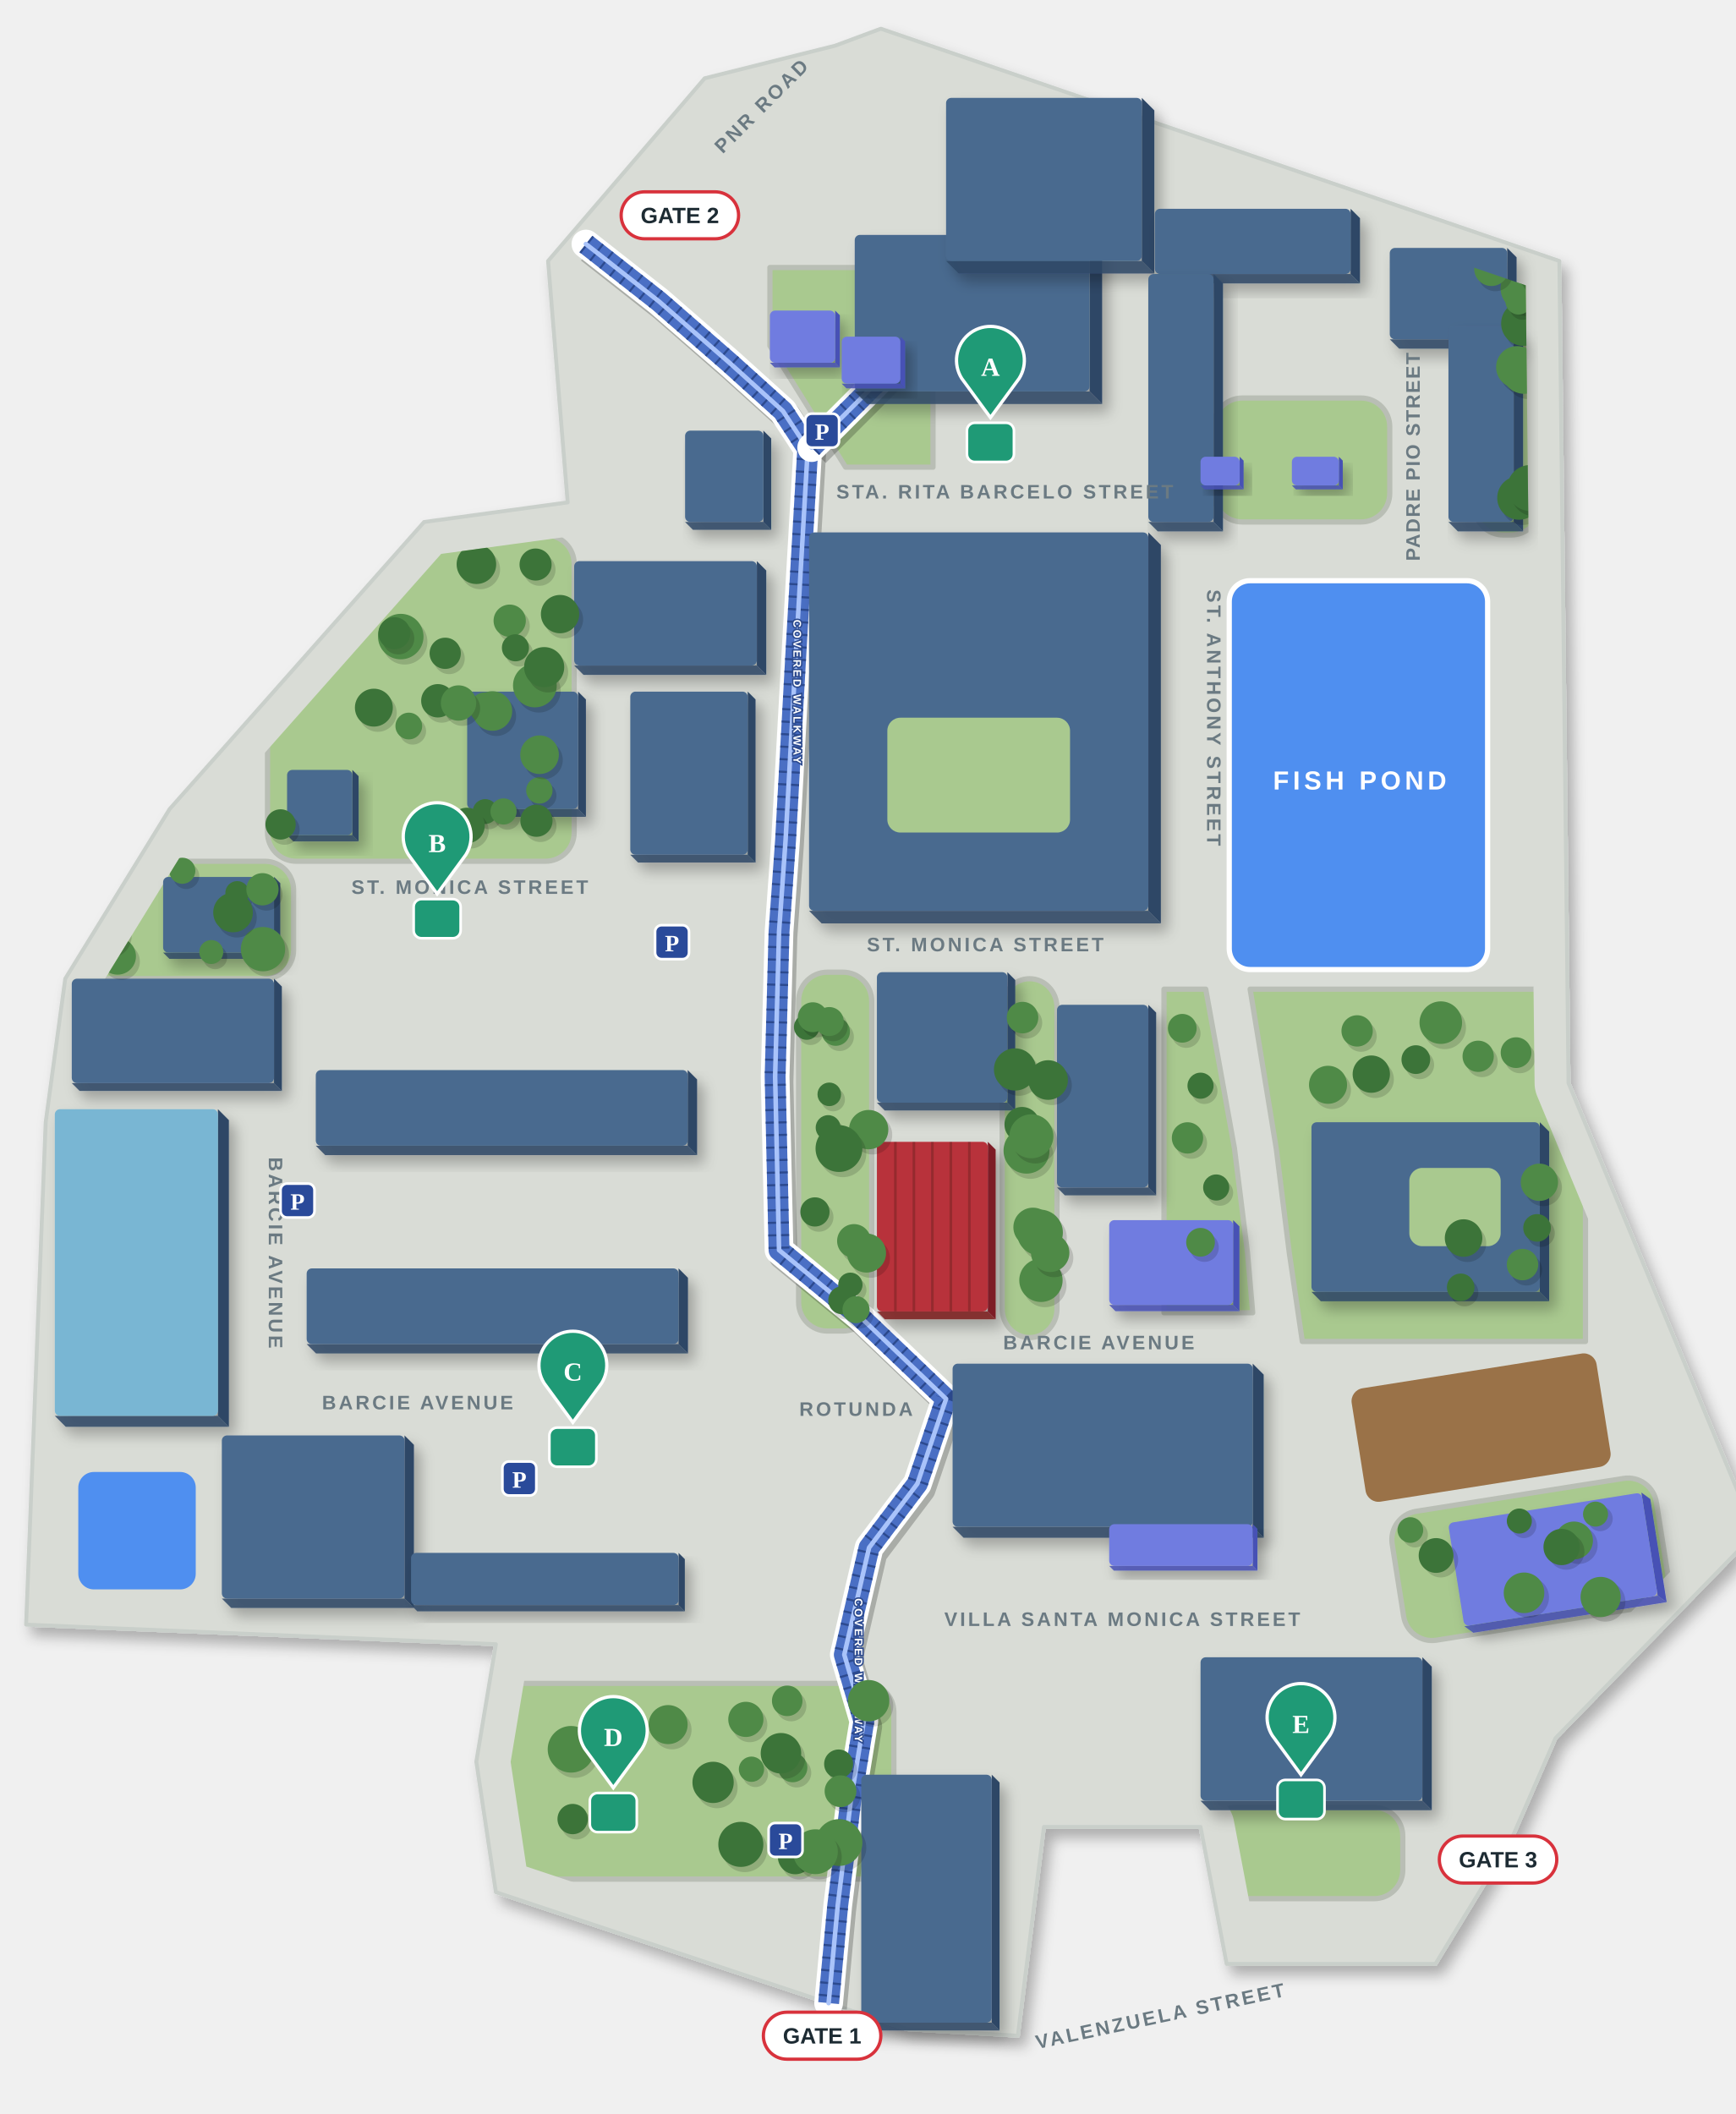
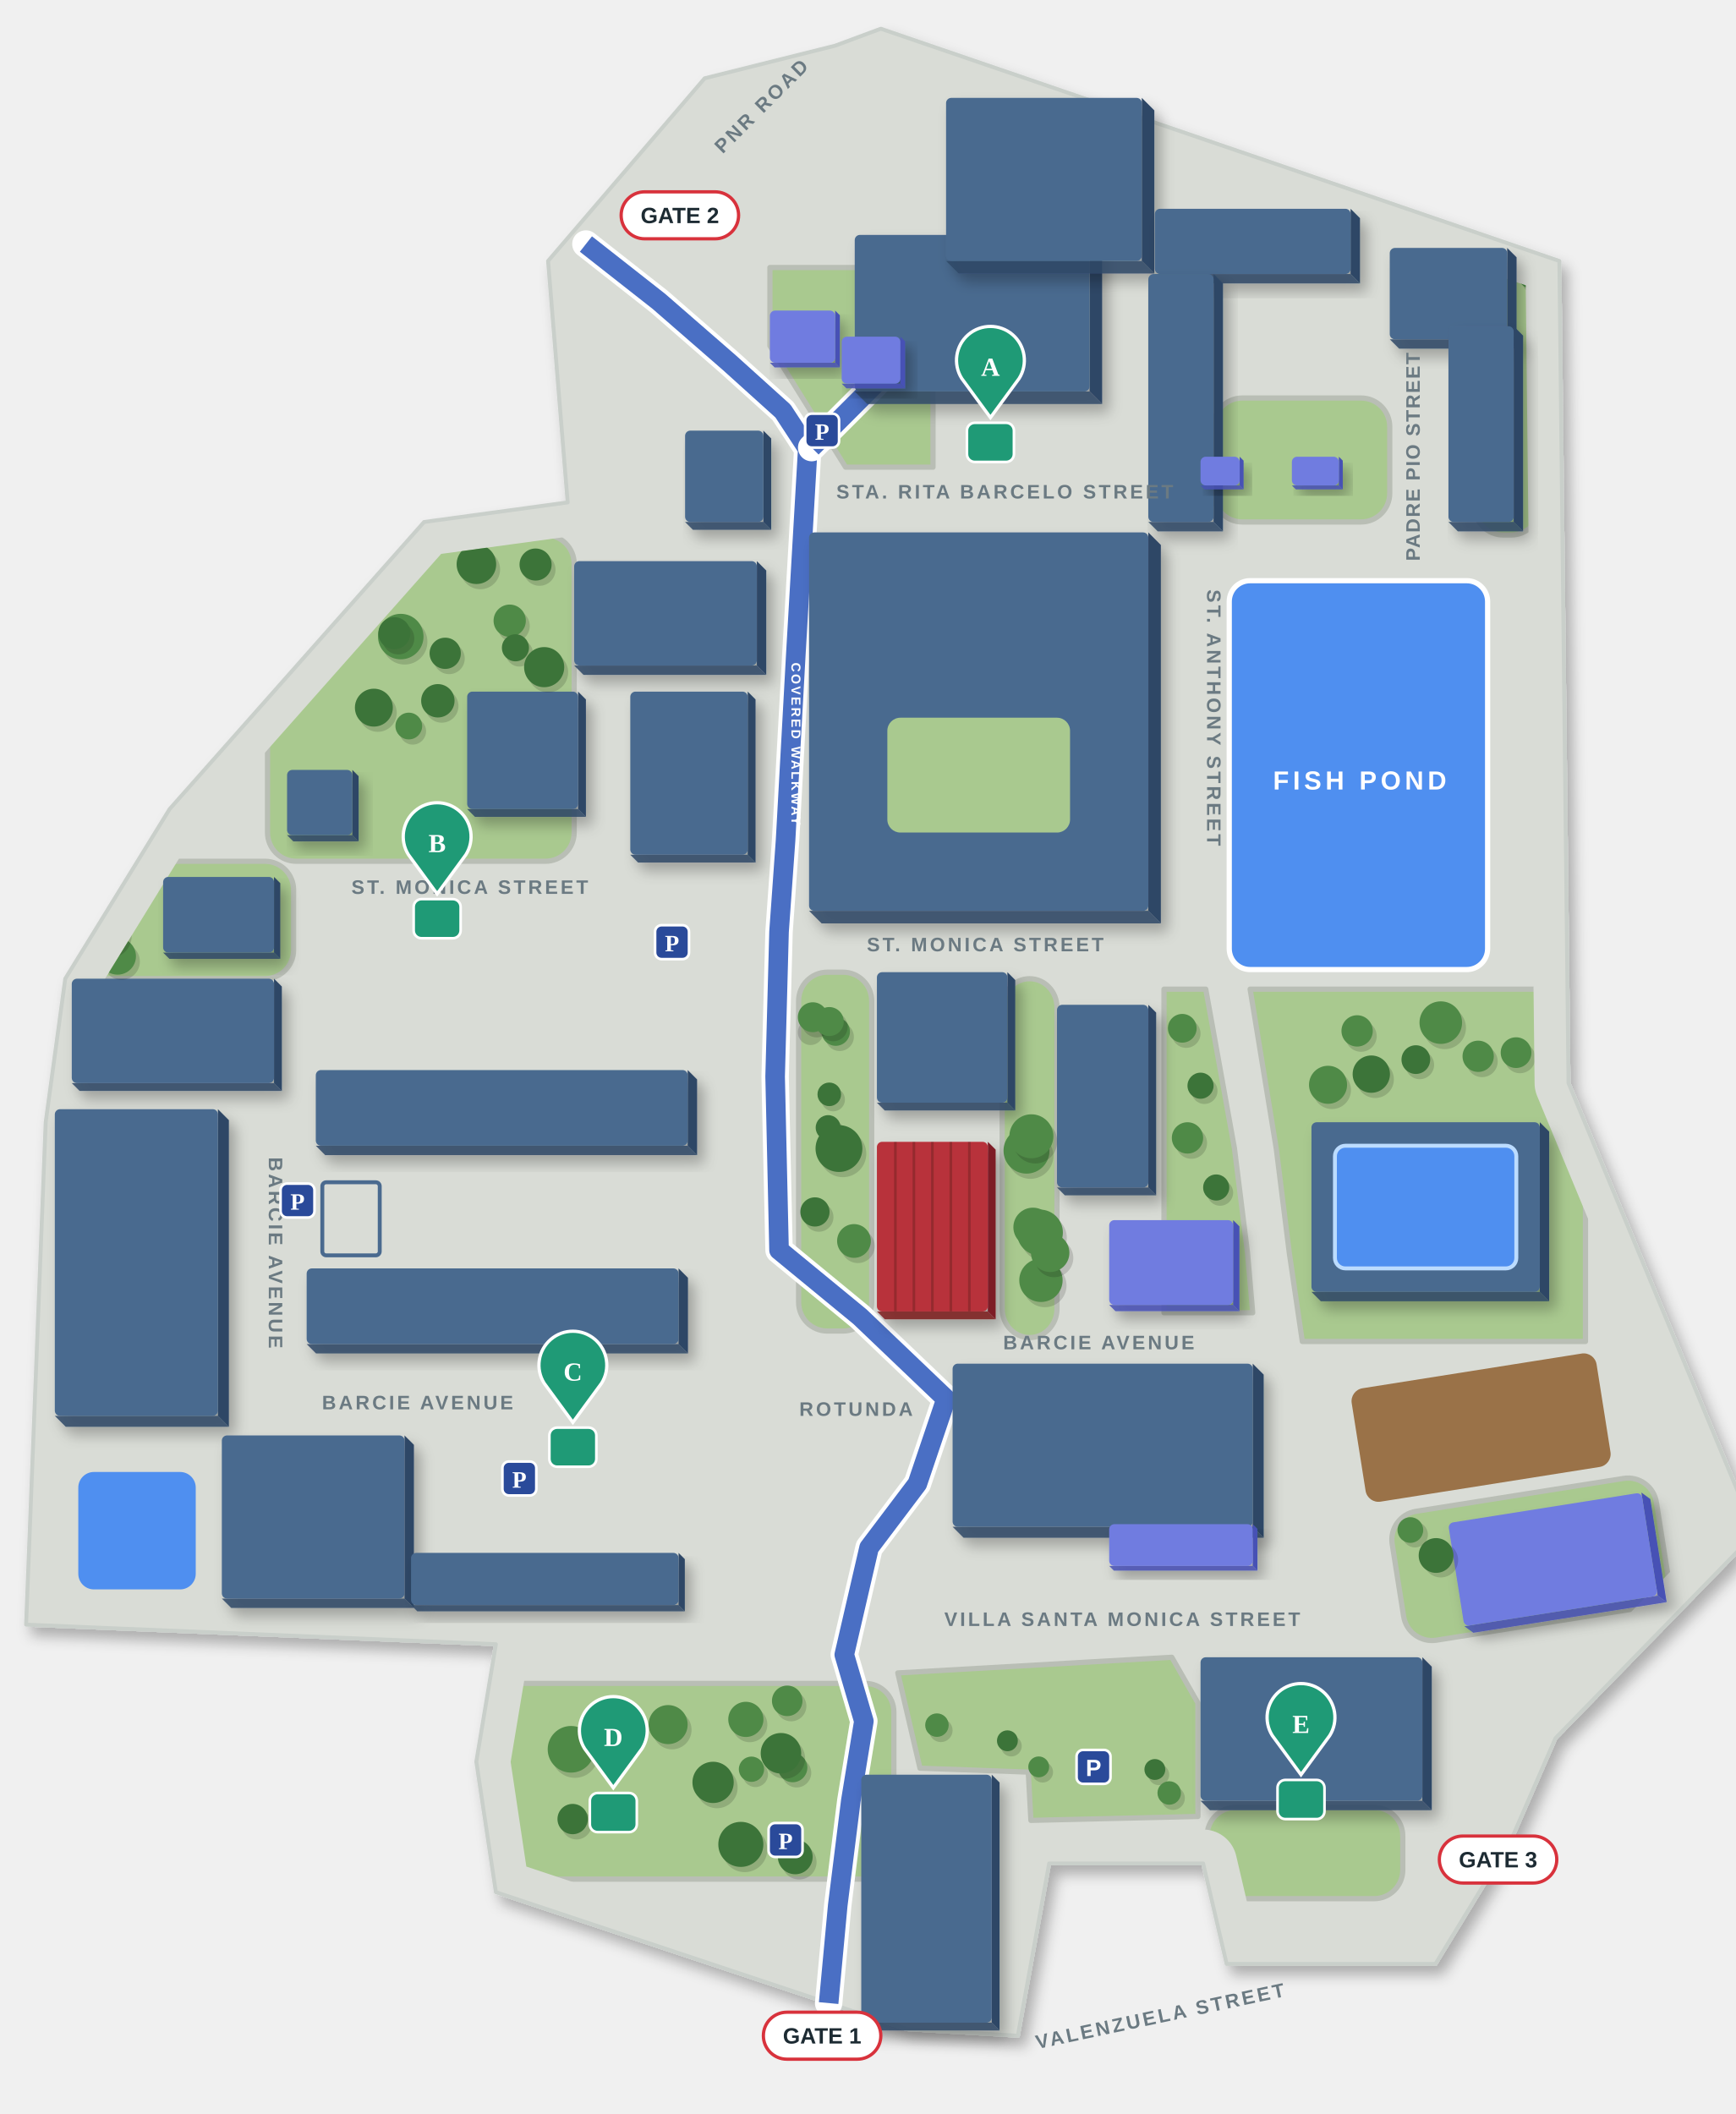
<svg xmlns="http://www.w3.org/2000/svg" viewBox="20 240 1330 1620" width="1330" height="1620">
  <style>.st{font:700 15px "Trebuchet MS",Arial,sans-serif;fill:#6b7a82;letter-spacing:2px;text-anchor:middle}
.gate rect{fill:#fff;stroke:#d8323c;stroke-width:2.5}.gate text{font:700 17px "Trebuchet MS",Arial,sans-serif;fill:#1d2b33;text-anchor:middle}</style>
  <defs>
    <filter id="sh" x="-10%" y="-10%" width="130%" height="130%">
      <feDropShadow dx="5" dy="7" stdDeviation="5" flood-opacity=".28" />
    </filter>
  </defs>
-   <polygon fill="#d9dcd6" stroke="#c9cfca" stroke-width="3" stroke-linejoin="round" filter="url(#sh)" points="695,262 1215,440 1222,1070 1365,1415 1212,1572 1178,1650 1120,1745 960,1745 940,1640 820,1640 800,1800 715,1795 400,1690 385,1590 400,1500 40,1485 55,1100 70,990 150,860 345,640 455,625 440,440 560,300 660,275" />
+   <polygon fill="#d9dcd6" stroke="#c9cfca" stroke-width="3" stroke-linejoin="round" filter="url(#sh)" points="695,262 1215,440 1222,1070 1365,1415 1212,1572 1178,1650 1120,1745 960,1745 942,1668 824,1668 800,1800 715,1795 400,1690 385,1590 400,1500 40,1485 55,1100 70,990 150,860 345,640 455,625 440,440 560,300 660,275" />
  <mask id="inner" maskUnits="userSpaceOnUse" x="0" y="200" width="1400" height="1700">
-     <polygon points="695,262 1215,440 1222,1070 1365,1415 1212,1572 1178,1650 1120,1745 960,1745 940,1640 820,1640 800,1800 715,1795 400,1690 385,1590 400,1500 40,1485 55,1100 70,990 150,860 345,640 455,625 440,440 560,300 660,275" fill="#fff" />
-     <polygon points="695,262 1215,440 1222,1070 1365,1415 1212,1572 1178,1650 1120,1745 960,1745 940,1640 820,1640 800,1800 715,1795 400,1690 385,1590 400,1500 40,1485 55,1100 70,990 150,860 345,640 455,625 440,440 560,300 660,275" fill="none" stroke="#000" stroke-width="52" stroke-linejoin="round" />
+     <polygon points="695,262 1215,440 1222,1070 1365,1415 1212,1572 1178,1650 1120,1745 960,1745 942,1668 824,1668 800,1800 715,1795 400,1690 385,1590 400,1500 40,1485 55,1100 70,990 150,860 345,640 455,625 440,440 560,300 660,275" fill="#fff" />
+     <polygon points="695,262 1215,440 1222,1070 1365,1415 1212,1572 1178,1650 1120,1745 960,1745 942,1668 824,1668 800,1800 715,1795 400,1690 385,1590 400,1500 40,1485 55,1100 70,990 150,860 345,640 455,625 440,440 560,300 660,275" fill="none" stroke="#000" stroke-width="52" stroke-linejoin="round" />
  </mask>
  <g id="greens" mask="url(#inner)">
    <polygon points="610,445 735,445 735,598 668,598 610,505" fill="#a9c98f" stroke="#b9beb5" stroke-width="4" stroke-linejoin="round" />
    <rect x="225" y="650" width="235" height="250" rx="22" fill="#a9c98f" stroke="#b9beb5" stroke-width="4" />
    <rect x="395" y="1530" width="310" height="150" rx="22" fill="#a9c98f" stroke="#b9beb5" stroke-width="4" />
    <rect x="632" y="985" width="56" height="275" rx="22" fill="#a9c98f" stroke="#b9beb5" stroke-width="4" />
    <rect x="788" y="990" width="42" height="275" rx="22" fill="#a9c98f" stroke="#b9beb5" stroke-width="4" />
    <polygon points="912,998 944,998 966,1120 976,1200 980,1246 912,1246" fill="#a9c98f" stroke="#b9beb5" stroke-width="4" stroke-linejoin="round" />
    <polygon points="978,998 1235,998 1235,1268 1018,1268 1008,1200 998,1120" fill="#a9c98f" stroke="#b9beb5" stroke-width="4" stroke-linejoin="round" />
    <rect x="950" y="545" width="135" height="95" rx="22" fill="#a9c98f" stroke="#b9beb5" stroke-width="4" />
    <rect x="700" y="790" width="140" height="88" rx="22" fill="#a9c98f" stroke="#b9beb5" stroke-width="4" />
    <rect x="1090" y="1385" width="205" height="100" rx="22" fill="#a9c98f" stroke="#b9beb5" stroke-width="4" transform="rotate(-9 1192 1435)" />
    <rect x="945" y="1625" width="150" height="70" rx="22" fill="#a9c98f" stroke="#b9beb5" stroke-width="4" />
    <rect x="75" y="900" width="170" height="90" rx="22" fill="#a9c98f" stroke="#b9beb5" stroke-width="4" />
    <rect x="1150" y="430" width="50" height="220" rx="22" fill="#a9c98f" stroke="#b9beb5" stroke-width="4" />
+     <polygon points="708,1522 918,1510 938,1545 938,1632 810,1635 808,1598 725,1595" fill="#a9c98f" stroke="#b9beb5" stroke-width="4" stroke-linejoin="round" />
  </g>
  <g id="plazas">
    <rect x="962" y="685" width="198" height="298" rx="16" fill="#4f8ff0" stroke="#fff" stroke-width="4" />
    <rect x="80" y="1368" width="90" height="90" rx="12" fill="#4f8ff0" />
    <rect x="1060" y="1290" width="190" height="88" rx="10" fill="#9a7248" transform="rotate(-9 1155 1334)" />
  </g>
  <g id="shed">
-     <polyline points="469,427 525,471 579,518 620,555 639,584 630,739 622,884 617,954 614,1065 617,1198 679,1249 745,1312 723,1377 686,1426 667,1508 682,1559 672,1620 662,1700 655,1775" fill="none" stroke="#000" stroke-opacity=".22" stroke-width="22" stroke-linejoin="round" transform="translate(3 4)" />
-     <polyline points="469,427 525,471 579,518 620,555 639,584 630,739 622,884 617,954 614,1065 617,1198 679,1249 745,1312 723,1377 686,1426 667,1508 682,1559 672,1620 662,1700 655,1775" fill="none" stroke="#fff" stroke-width="22" stroke-linejoin="round" stroke-linecap="round" />
-     <polyline points="469,427 525,471 579,518 620,555 639,584 630,739 622,884 617,954 614,1065 617,1198 679,1249 745,1312 723,1377 686,1426 667,1508 682,1559 672,1620 662,1700 655,1775" fill="none" stroke="#4a6fc4" stroke-width="16" stroke-linejoin="round" />
-     <polyline points="469,427 525,471 579,518 620,555 639,584 630,739 622,884 617,954 614,1065 617,1198 679,1249 745,1312 723,1377 686,1426 667,1508 682,1559 672,1620 662,1700 655,1775" fill="none" stroke="#2c4a8f" stroke-width="16" stroke-linejoin="round" stroke-dasharray="1.6 8" />
-     <polyline points="469,427 525,471 579,518 620,555 639,584 630,739 622,884 617,954 614,1065 617,1198 679,1249 745,1312 723,1377 686,1426 667,1508 682,1559 672,1620 662,1700 655,1775" fill="none" stroke="#a9c3fa" stroke-width="3.5" stroke-linejoin="round" stroke-linecap="round" />
-     <polyline points="642,583 738,487" fill="none" stroke="#000" stroke-opacity=".22" stroke-width="22" stroke-linejoin="round" transform="translate(3 4)" />
-     <polyline points="642,583 738,487" fill="none" stroke="#fff" stroke-width="22" stroke-linejoin="round" stroke-linecap="round" />
-     <polyline points="642,583 738,487" fill="none" stroke="#4a6fc4" stroke-width="16" stroke-linejoin="round" />
-     <polyline points="642,583 738,487" fill="none" stroke="#2c4a8f" stroke-width="16" stroke-linejoin="round" stroke-dasharray="1.6 8" />
-     <polyline points="642,583 738,487" fill="none" stroke="#a9c3fa" stroke-width="3.5" stroke-linejoin="round" stroke-linecap="round" />
-     <text x="0" y="0" transform="translate(631 770) rotate(90)" text-anchor="middle" font-family="Trebuchet MS,Arial,sans-serif" font-weight="700" font-size="8.5" letter-spacing="1.6" fill="#fff" stroke="#2c4a8f" stroke-width="2.2" paint-order="stroke" dy="3">COVERED WALKWAY</text>
-     <text transform="translate(678 1520) rotate(90)" text-anchor="middle" font-family="Trebuchet MS,Arial,sans-serif" font-weight="700" font-size="8.5" letter-spacing="1.6" fill="#fff" stroke="#2c4a8f" stroke-width="2.2" paint-order="stroke" dy="3">COVERED WALKWAY</text>
+     <polyline points="469,427 525,471 579,518 620,555 639,584 630,739 622,884 617,954 614,1065 617,1198 679,1249 745,1312 723,1377 686,1426 667,1508 682,1559 672,1620 662,1700 655,1775" fill="none" stroke="#fff" stroke-width="21" stroke-linejoin="round" stroke-linecap="round" />
+     <polyline points="469,427 525,471 579,518 620,555 639,584 630,739 622,884 617,954 614,1065 617,1198 679,1249 745,1312 723,1377 686,1426 667,1508 682,1559 672,1620 662,1700 655,1775" fill="none" stroke="#4a6fc4" stroke-width="15" stroke-linejoin="round" />
+     <polyline points="642,583 738,487" fill="none" stroke="#fff" stroke-width="21" stroke-linejoin="round" stroke-linecap="round" />
+     <polyline points="642,583 738,487" fill="none" stroke="#4a6fc4" stroke-width="15" stroke-linejoin="round" />
+     <text transform="translate(630 810) rotate(90)" text-anchor="middle" font-family="Trebuchet MS,Arial,sans-serif" font-weight="700" font-size="10" letter-spacing="1.5" fill="#fff" dy="3.5">COVERED WALKWAY</text>
  </g>
  <g id="bld">
    <g filter="url(#sh)">
      <polygon points="855,420 864.6,429.6 864.6,549.6 855,540" fill="#2f4766" />
      <polygon points="675,540 855,540 864.6,549.6 684.6,549.6" fill="#2f4766" opacity="0.85" />
      <rect x="675" y="420" width="180" height="120" rx="4" fill="#4a6a8f" />
    </g>
    <g filter="url(#sh)">
      <polygon points="895,315 904.6,324.6 904.6,449.6 895,440" fill="#2f4766" />
      <polygon points="745,440 895,440 904.6,449.6 754.6,449.6" fill="#2f4766" opacity="0.85" />
      <rect x="745" y="315" width="150" height="125" rx="4" fill="#4a6a8f" />
    </g>
    <g filter="url(#sh)">
      <polygon points="1055,400 1062.2,407.2 1062.2,457.2 1055,450" fill="#2f4766" />
      <polygon points="905,450 1055,450 1062.2,457.2 912.2,457.2" fill="#2f4766" opacity="0.85" />
      <rect x="905" y="400" width="150" height="50" rx="4" fill="#4a6a8f" />
    </g>
    <g filter="url(#sh)">
      <polygon points="950,450 957.2,457.2 957.2,647.2 950,640" fill="#2f4766" />
      <polygon points="900,640 950,640 957.2,647.2 907.2,647.2" fill="#2f4766" opacity="0.85" />
      <rect x="900" y="450" width="50" height="190" rx="4" fill="#4a6a8f" />
    </g>
    <g filter="url(#sh)">
      <polygon points="1175,430 1182.2,437.2 1182.2,507.2 1175,500" fill="#2f4766" />
      <polygon points="1085,500 1175,500 1182.2,507.2 1092.2,507.2" fill="#2f4766" opacity="0.85" />
      <rect x="1085" y="430" width="90" height="70" rx="4" fill="#4a6a8f" />
    </g>
    <g filter="url(#sh)">
      <polygon points="1180,490 1187.2,497.2 1187.2,647.2 1180,640" fill="#2f4766" />
      <polygon points="1130,640 1180,640 1187.2,647.2 1137.2,647.2" fill="#2f4766" opacity="0.85" />
      <rect x="1130" y="490" width="50" height="150" rx="4" fill="#4a6a8f" />
    </g>
    <g filter="url(#sh)">
      <polygon points="605,570 611,576 611,646 605,640" fill="#2f4766" />
      <polygon points="545,640 605,640 611,646 551,646" fill="#2f4766" opacity="0.85" />
      <rect x="545" y="570" width="60" height="70" rx="4" fill="#4a6a8f" />
    </g>
    <g filter="url(#sh)">
      <polygon points="600,670 607.2,677.2 607.2,757.2 600,750" fill="#2f4766" />
      <polygon points="460,750 600,750 607.2,757.2 467.2,757.2" fill="#2f4766" opacity="0.85" />
      <rect x="460" y="670" width="140" height="80" rx="4" fill="#4a6a8f" />
    </g>
    <g filter="url(#sh)">
      <polygon points="463,770 469,776 469,866 463,860" fill="#2f4766" />
      <polygon points="378,860 463,860 469,866 384,866" fill="#2f4766" opacity="0.85" />
      <rect x="378" y="770" width="85" height="90" rx="4" fill="#4a6a8f" />
    </g>
    <g filter="url(#sh)">
      <polygon points="593,770 599,776 599,901 593,895" fill="#2f4766" />
      <polygon points="503,895 593,895 599,901 509,901" fill="#2f4766" opacity="0.85" />
      <rect x="503" y="770" width="90" height="125" rx="4" fill="#4a6a8f" />
    </g>
    <g filter="url(#sh)">
      <polygon points="290,830 294.8,834.8 294.8,884.8 290,880" fill="#2f4766" />
      <polygon points="240,880 290,880 294.8,884.8 244.8,884.8" fill="#2f4766" opacity="0.85" />
      <rect x="240" y="830" width="50" height="50" rx="4" fill="#4a6a8f" />
    </g>
    <g filter="url(#sh)">
      <polygon points="230,912 234.8,916.8 234.8,974.8 230,970" fill="#2f4766" />
      <polygon points="145,970 230,970 234.8,974.8 149.8,974.8" fill="#2f4766" opacity="0.85" />
      <rect x="145" y="912" width="85" height="58" rx="4" fill="#4a6a8f" />
    </g>
    <g filter="url(#sh)">
      <polygon points="230,990 236,996 236,1076 230,1070" fill="#2f4766" />
      <polygon points="75,1070 230,1070 236,1076 81,1076" fill="#2f4766" opacity="0.85" />
      <rect x="75" y="990" width="155" height="80" rx="4" fill="#4a6a8f" />
    </g>
    <g filter="url(#sh)">
      <polygon points="900,648 909.6,657.6 909.6,947.6 900,938" fill="#2f4766" />
      <polygon points="640,938 900,938 909.6,947.6 649.6,947.6" fill="#2f4766" opacity="0.85" />
      <rect x="640" y="648" width="260" height="290" rx="4" fill="#4a6a8f" />
      <rect x="700" y="790" width="140" height="88" rx="10" fill="#a9c98f" />
    </g>
    <g filter="url(#sh)">
      <polygon points="792,985 798,991 798,1091 792,1085" fill="#2f4766" />
      <polygon points="692,1085 792,1085 798,1091 698,1091" fill="#2f4766" opacity="0.85" />
      <rect x="692" y="985" width="100" height="100" rx="4" fill="#4a6a8f" />
    </g>
    <g filter="url(#sh)">
      <polygon points="900,1010 906,1016 906,1156 900,1150" fill="#2f4766" />
      <polygon points="830,1150 900,1150 906,1156 836,1156" fill="#2f4766" opacity="0.85" />
      <rect x="830" y="1010" width="70" height="140" rx="4" fill="#4a6a8f" />
    </g>
    <g filter="url(#sh)">
      <polygon points="1200,1100 1207.2,1107.2 1207.2,1237.2 1200,1230" fill="#2f4766" />
      <polygon points="1025,1230 1200,1230 1207.2,1237.2 1032.2,1237.2" fill="#2f4766" opacity="0.85" />
      <rect x="1025" y="1100" width="175" height="130" rx="4" fill="#4a6a8f" />
-       <rect x="1100" y="1135" width="70" height="60" rx="10" fill="#a9c98f" />
+       <rect x="1043" y="1118" width="139" height="94" rx="8" fill="#4f8ff0" stroke="#bcdcff" stroke-width="3" />
    </g>
    <g filter="url(#sh)">
      <polygon points="547,1060 554.2,1067.2 554.2,1125.2 547,1118" fill="#2f4766" />
      <polygon points="262,1118 547,1118 554.2,1125.2 269.2,1125.2" fill="#2f4766" opacity="0.85" />
      <rect x="262" y="1060" width="285" height="58" rx="4" fill="#4a6a8f" />
    </g>
    <g filter="url(#sh)">
      <polygon points="540,1212 547.2,1219.2 547.2,1277.2 540,1270" fill="#2f4766" />
      <polygon points="255,1270 540,1270 547.2,1277.2 262.2,1277.2" fill="#2f4766" opacity="0.85" />
      <rect x="255" y="1212" width="285" height="58" rx="4" fill="#4a6a8f" />
    </g>
    <g filter="url(#sh)">
      <polygon points="187,1090 195.4,1098.4 195.4,1333.4 187,1325" fill="#2f4766" />
      <polygon points="62,1325 187,1325 195.4,1333.4 70.4,1333.4" fill="#2f4766" opacity="0.85" />
-       <rect x="62" y="1090" width="125" height="235" rx="4" fill="#79b6d3" />
+       <rect x="62" y="1090" width="125" height="235" rx="4" fill="#4a6a8f" />
    </g>
    <g filter="url(#sh)">
      <polygon points="330,1340 337.2,1347.2 337.2,1472.2 330,1465" fill="#2f4766" />
      <polygon points="190,1465 330,1465 337.2,1472.2 197.2,1472.2" fill="#2f4766" opacity="0.85" />
      <rect x="190" y="1340" width="140" height="125" rx="4" fill="#4a6a8f" />
    </g>
    <g filter="url(#sh)">
      <polygon points="540,1430 544.8,1434.8 544.8,1474.8 540,1470" fill="#2f4766" />
      <polygon points="335,1470 540,1470 544.8,1474.8 339.8,1474.8" fill="#2f4766" opacity="0.85" />
      <rect x="335" y="1430" width="205" height="40" rx="4" fill="#4a6a8f" />
    </g>
    <g filter="url(#sh)">
      <polygon points="777,1115 783,1121 783,1251 777,1245" fill="#7d1f25" />
      <polygon points="692,1245 777,1245 783,1251 698,1251" fill="#7d1f25" opacity="0.85" />
      <rect x="692" y="1115" width="85" height="130" rx="4" fill="#b8323a" />
      <line x1="706.167" y1="1115" x2="706.167" y2="1245" stroke="#00000030" stroke-width="2" />
      <line x1="720.333" y1="1115" x2="720.333" y2="1245" stroke="#00000030" stroke-width="2" />
      <line x1="734.5" y1="1115" x2="734.5" y2="1245" stroke="#00000030" stroke-width="2" />
      <line x1="748.667" y1="1115" x2="748.667" y2="1245" stroke="#00000030" stroke-width="2" />
      <line x1="762.833" y1="1115" x2="762.833" y2="1245" stroke="#00000030" stroke-width="2" />
    </g>
    <g filter="url(#sh)">
      <polygon points="965,1175 969.8,1179.8 969.8,1244.8 965,1240" fill="#4651b5" />
      <polygon points="870,1240 965,1240 969.8,1244.8 874.8,1244.8" fill="#4651b5" opacity="0.85" />
      <rect x="870" y="1175" width="95" height="65" rx="4" fill="#6f7be0" />
    </g>
    <g filter="url(#sh)">
      <polygon points="980,1285 988.4,1293.4 988.4,1418.4 980,1410" fill="#2f4766" />
      <polygon points="750,1410 980,1410 988.4,1418.4 758.4,1418.4" fill="#2f4766" opacity="0.85" />
      <rect x="750" y="1285" width="230" height="125" rx="4" fill="#4a6a8f" />
    </g>
    <g filter="url(#sh)">
      <polygon points="980,1408 983.6,1411.6 983.6,1443.6 980,1440" fill="#4651b5" />
      <polygon points="870,1440 980,1440 983.6,1443.6 873.6,1443.6" fill="#4651b5" opacity="0.85" />
      <rect x="870" y="1408" width="110" height="32" rx="4" fill="#6f7be0" />
    </g>
    <g filter="url(#sh)" transform="rotate(-9 1210 1435)">
      <polygon points="1285,1395 1291,1401 1291,1481 1285,1475" fill="#4651b5" />
      <polygon points="1135,1475 1285,1475 1291,1481 1141,1481" fill="#4651b5" opacity="0.85" />
      <rect x="1135" y="1395" width="150" height="80" rx="4" fill="#6f7be0" />
    </g>
    <g filter="url(#sh)">
      <polygon points="1110,1510 1117.2,1517.2 1117.2,1627.2 1110,1620" fill="#2f4766" />
      <polygon points="940,1620 1110,1620 1117.2,1627.2 947.2,1627.2" fill="#2f4766" opacity="0.85" />
      <rect x="940" y="1510" width="170" height="110" rx="4" fill="#4a6a8f" />
    </g>
    <g filter="url(#sh)">
      <polygon points="780,1600 786,1606 786,1796 780,1790" fill="#2f4766" />
      <polygon points="680,1790 780,1790 786,1796 686,1796" fill="#2f4766" opacity="0.85" />
      <rect x="680" y="1600" width="100" height="190" rx="4" fill="#4a6a8f" />
    </g>
    <g filter="url(#sh)">
      <polygon points="660,478 663.6,481.6 663.6,521.6 660,518" fill="#4651b5" />
      <polygon points="610,518 660,518 663.6,521.6 613.6,521.6" fill="#4651b5" opacity="0.85" />
      <rect x="610" y="478" width="50" height="40" rx="4" fill="#6f7be0" />
    </g>
    <g filter="url(#sh)">
      <polygon points="710,498 713.6,501.6 713.6,537.6 710,534" fill="#4651b5" />
      <polygon points="665,534 710,534 713.6,537.6 668.6,537.6" fill="#4651b5" opacity="0.85" />
      <rect x="665" y="498" width="45" height="36" rx="4" fill="#6f7be0" />
    </g>
    <g filter="url(#sh)">
      <polygon points="970,590 973,593 973,615 970,612" fill="#4651b5" />
      <polygon points="940,612 970,612 973,615 943,615" fill="#4651b5" opacity="0.85" />
      <rect x="940" y="590" width="30" height="22" rx="4" fill="#6f7be0" />
    </g>
    <g filter="url(#sh)">
      <polygon points="1046,590 1049,593 1049,615 1046,612" fill="#4651b5" />
      <polygon points="1010,612 1046,612 1049,615 1013,615" fill="#4651b5" opacity="0.85" />
      <rect x="1010" y="590" width="36" height="22" rx="4" fill="#6f7be0" />
    </g>
+   </g>
+   <g id="stage">
+     <rect x="267" y="1146" width="44" height="56" rx="3" fill="none" stroke="#4a6a8f" stroke-width="3" />
  </g>
  <g id="trees" mask="url(#inner)">
    <circle cx="929" cy="1032" r="11" fill="#00000025" />
    <circle cx="926" cy="1028" r="11" fill="#4f8a47" />
    <circle cx="943" cy="1076" r="10" fill="#00000025" />
    <circle cx="940" cy="1072" r="10" fill="#3c7439" />
    <circle cx="933" cy="1116" r="12" fill="#00000025" />
    <circle cx="930" cy="1112" r="12" fill="#4f8a47" />
    <circle cx="955" cy="1154" r="10" fill="#00000025" />
    <circle cx="952" cy="1150" r="10" fill="#3c7439" />
-     <circle cx="943" cy="1196" r="11" fill="#00000025" />
-     <circle cx="940" cy="1192" r="11" fill="#4f8a47" />
    <circle cx="1063" cy="1034" r="12" fill="#00000025" />
    <circle cx="1060" cy="1030" r="12" fill="#4f8a47" />
    <circle cx="1108" cy="1056" r="11" fill="#00000025" />
    <circle cx="1105" cy="1052" r="11" fill="#3c7439" />
-     <circle cx="238.012" cy="875.776" r="11.603" fill="#00000025" />
-     <circle cx="235.012" cy="871.776" r="11.603" fill="#3c7439" />
-     <circle cx="394.815" cy="786.524" r="11.964" fill="#00000025" />
-     <circle cx="391.815" cy="782.524" r="11.964" fill="#4f8a47" />
-     <circle cx="400.341" cy="788.856" r="15.161" fill="#00000025" />
-     <circle cx="397.341" cy="784.856" r="15.161" fill="#4f8a47" />
    <circle cx="413.603" cy="719.661" r="12.368" fill="#00000025" />
    <circle cx="410.603" cy="715.661" r="12.368" fill="#4f8a47" />
    <circle cx="388.08" cy="676.394" r="15.155" fill="#00000025" />
    <circle cx="385.08" cy="672.394" r="15.155" fill="#3c7439" />
-     <circle cx="436.316" cy="849.704" r="10.106" fill="#00000025" />
-     <circle cx="433.316" cy="845.704" r="10.106" fill="#4f8a47" />
-     <circle cx="436.481" cy="822.355" r="14.794" fill="#00000025" />
-     <circle cx="433.481" cy="818.355" r="14.794" fill="#4f8a47" />
-     <circle cx="434.079" cy="872.917" r="12.35" fill="#00000025" />
-     <circle cx="431.079" cy="868.917" r="12.35" fill="#3c7439" />
    <circle cx="417.992" cy="740.418" r="10.373" fill="#00000025" />
    <circle cx="414.992" cy="736.418" r="10.373" fill="#3c7439" />
    <circle cx="330.121" cy="731.821" r="17.435" fill="#00000025" />
    <circle cx="327.121" cy="727.821" r="17.435" fill="#4f8a47" />
-     <circle cx="394.794" cy="865.906" r="9.528" fill="#00000025" />
-     <circle cx="391.794" cy="861.906" r="9.528" fill="#3c7439" />
    <circle cx="358.535" cy="781.024" r="12.793" fill="#00000025" />
    <circle cx="355.535" cy="777.024" r="12.793" fill="#3c7439" />
    <circle cx="433.428" cy="676.622" r="12.289" fill="#00000025" />
    <circle cx="430.428" cy="672.622" r="12.289" fill="#3c7439" />
-     <circle cx="380.851" cy="876.6" r="13.634" fill="#00000025" />
-     <circle cx="377.851" cy="872.6" r="13.634" fill="#3c7439" />
    <circle cx="325.209" cy="729.227" r="12.28" fill="#00000025" />
    <circle cx="322.209" cy="725.227" r="12.28" fill="#3c7439" />
    <circle cx="309.503" cy="786.282" r="14.526" fill="#00000025" />
    <circle cx="306.503" cy="782.282" r="14.526" fill="#3c7439" />
-     <circle cx="432.896" cy="769.302" r="16.767" fill="#00000025" />
-     <circle cx="429.896" cy="765.302" r="16.767" fill="#4f8a47" />
-     <circle cx="374.385" cy="782.736" r="13.545" fill="#00000025" />
-     <circle cx="371.385" cy="778.736" r="13.545" fill="#4f8a47" />
    <circle cx="440.008" cy="755.246" r="15.374" fill="#00000025" />
    <circle cx="437.008" cy="751.246" r="15.374" fill="#3c7439" />
    <circle cx="364.175" cy="744.635" r="11.975" fill="#00000025" />
    <circle cx="361.175" cy="740.635" r="11.975" fill="#3c7439" />
-     <circle cx="408.865" cy="865.838" r="10" fill="#00000025" />
-     <circle cx="405.865" cy="861.838" r="10" fill="#4f8a47" />
    <circle cx="254.712" cy="757.565" r="10.382" fill="#00000025" />
    <circle cx="251.712" cy="753.565" r="10.382" fill="#3c7439" />
-     <circle cx="452.184" cy="714.601" r="14.691" fill="#00000025" />
-     <circle cx="449.184" cy="710.601" r="14.691" fill="#3c7439" />
    <circle cx="336.278" cy="800.371" r="10.24" fill="#00000025" />
    <circle cx="333.278" cy="796.371" r="10.24" fill="#4f8a47" />
-     <circle cx="224.53" cy="971.34" r="16.967" fill="#00000025" />
-     <circle cx="221.53" cy="967.34" r="16.967" fill="#4f8a47" />
-     <circle cx="204.78" cy="928.28" r="9.094" fill="#00000025" />
-     <circle cx="201.78" cy="924.28" r="9.094" fill="#3c7439" />
    <circle cx="95.166" cy="909.111" r="14.552" fill="#00000025" />
    <circle cx="92.166" cy="905.111" r="14.552" fill="#3c7439" />
-     <circle cx="201.584" cy="943.255" r="15.188" fill="#00000025" />
-     <circle cx="198.584" cy="939.255" r="15.188" fill="#3c7439" />
-     <circle cx="224.134" cy="925.461" r="12.366" fill="#00000025" />
-     <circle cx="221.134" cy="921.461" r="12.366" fill="#4f8a47" />
    <circle cx="101.94" cy="943.248" r="9.027" fill="#00000025" />
    <circle cx="98.94" cy="939.248" r="9.027" fill="#4f8a47" />
-     <circle cx="184.909" cy="973.548" r="9.189" fill="#00000025" />
-     <circle cx="181.909" cy="969.548" r="9.189" fill="#4f8a47" />
    <circle cx="113.101" cy="976.812" r="14.088" fill="#00000025" />
    <circle cx="110.101" cy="972.812" r="14.088" fill="#4f8a47" />
    <circle cx="125.603" cy="924.594" r="10.88" fill="#00000025" />
    <circle cx="122.603" cy="920.594" r="10.88" fill="#4f8a47" />
    <circle cx="91.375" cy="962.86" r="15.306" fill="#00000025" />
    <circle cx="88.375" cy="958.86" r="15.306" fill="#4f8a47" />
-     <circle cx="162.71" cy="911.291" r="9.993" fill="#00000025" />
-     <circle cx="159.71" cy="907.291" r="9.993" fill="#4f8a47" />
    <circle cx="103.922" cy="957.15" r="17.037" fill="#00000025" />
    <circle cx="100.922" cy="953.15" r="17.037" fill="#3c7439" />
-     <circle cx="665.941" cy="1655.978" r="17.935" fill="#00000025" />
-     <circle cx="662.941" cy="1651.978" r="17.935" fill="#4f8a47" />
    <circle cx="630.465" cy="1598.548" r="11.234" fill="#00000025" />
    <circle cx="627.465" cy="1594.548" r="11.234" fill="#4f8a47" />
-     <circle cx="665.665" cy="1595.779" r="11.113" fill="#00000025" />
-     <circle cx="662.665" cy="1591.779" r="11.113" fill="#3c7439" />
-     <circle cx="667.096" cy="1616.641" r="12.163" fill="#00000025" />
-     <circle cx="664.096" cy="1612.641" r="12.163" fill="#4f8a47" />
    <circle cx="621.468" cy="1587.553" r="15.527" fill="#00000025" />
    <circle cx="618.468" cy="1583.553" r="15.527" fill="#3c7439" />
    <circle cx="460.588" cy="1584.523" r="17.869" fill="#00000025" />
    <circle cx="457.588" cy="1580.523" r="17.869" fill="#4f8a47" />
    <circle cx="590.722" cy="1657.385" r="17.265" fill="#00000025" />
    <circle cx="587.722" cy="1653.385" r="17.265" fill="#3c7439" />
    <circle cx="594.565" cy="1561.601" r="13.477" fill="#00000025" />
    <circle cx="591.565" cy="1557.601" r="13.477" fill="#4f8a47" />
    <circle cx="632.42" cy="1666.95" r="13.339" fill="#00000025" />
    <circle cx="629.42" cy="1662.95" r="13.339" fill="#3c7439" />
    <circle cx="535.001" cy="1565.593" r="14.964" fill="#00000025" />
    <circle cx="532.001" cy="1561.593" r="14.964" fill="#4f8a47" />
    <circle cx="569.457" cy="1609.876" r="15.814" fill="#00000025" />
    <circle cx="566.457" cy="1605.876" r="15.814" fill="#3c7439" />
    <circle cx="626.264" cy="1547.382" r="11.69" fill="#00000025" />
    <circle cx="623.264" cy="1543.382" r="11.69" fill="#4f8a47" />
    <circle cx="461.827" cy="1637.981" r="11.618" fill="#00000025" />
    <circle cx="458.827" cy="1633.981" r="11.618" fill="#3c7439" />
    <circle cx="598.872" cy="1599.792" r="9.678" fill="#00000025" />
    <circle cx="595.872" cy="1595.792" r="9.678" fill="#4f8a47" />
-     <circle cx="647.86" cy="1663.008" r="17.19" fill="#00000025" />
-     <circle cx="644.86" cy="1659.008" r="17.19" fill="#4f8a47" />
-     <circle cx="688.666" cy="1547.278" r="15.858" fill="#00000025" />
-     <circle cx="685.666" cy="1543.278" r="15.858" fill="#4f8a47" />
-     <circle cx="674.65" cy="1228.55" r="9.333" fill="#00000025" />
-     <circle cx="671.65" cy="1224.55" r="9.333" fill="#3c7439" />
    <circle cx="641.174" cy="1031.058" r="9.764" fill="#00000025" />
-     <circle cx="638.174" cy="1027.058" r="9.764" fill="#3c7439" />
-     <circle cx="668.462" cy="1240.437" r="10.728" fill="#00000025" />
-     <circle cx="665.462" cy="1236.437" r="10.728" fill="#3c7439" />
    <circle cx="647.515" cy="1172.728" r="11.189" fill="#00000025" />
    <circle cx="644.515" cy="1168.728" r="11.189" fill="#3c7439" />
-     <circle cx="688.686" cy="1109.651" r="15.064" fill="#00000025" />
-     <circle cx="685.686" cy="1105.651" r="15.064" fill="#4f8a47" />
    <circle cx="657.638" cy="1108.109" r="9.551" fill="#00000025" />
    <circle cx="654.638" cy="1104.109" r="9.551" fill="#3c7439" />
-     <circle cx="678.997" cy="1247.591" r="10.372" fill="#00000025" />
-     <circle cx="675.997" cy="1243.591" r="10.372" fill="#4f8a47" />
    <circle cx="663.454" cy="1034.541" r="10.891" fill="#00000025" />
    <circle cx="660.454" cy="1030.541" r="10.891" fill="#4f8a47" />
    <circle cx="645.867" cy="1023.52" r="11.455" fill="#00000025" />
    <circle cx="642.867" cy="1019.52" r="11.455" fill="#4f8a47" />
    <circle cx="665.918" cy="1124.158" r="17.944" fill="#00000025" />
    <circle cx="662.918" cy="1120.158" r="17.944" fill="#3c7439" />
    <circle cx="658.498" cy="1082.613" r="9.037" fill="#00000025" />
    <circle cx="655.498" cy="1078.613" r="9.037" fill="#3c7439" />
    <circle cx="658.5" cy="1026.836" r="11.108" fill="#00000025" />
    <circle cx="655.5" cy="1022.836" r="11.108" fill="#4f8a47" />
    <circle cx="677.428" cy="1194.983" r="12.931" fill="#00000025" />
    <circle cx="674.428" cy="1190.983" r="12.931" fill="#4f8a47" />
-     <circle cx="687.047" cy="1204.239" r="14.957" fill="#00000025" />
-     <circle cx="684.047" cy="1200.239" r="14.957" fill="#4f8a47" />
-     <circle cx="806.225" cy="1105.751" r="13.473" fill="#00000025" />
-     <circle cx="803.225" cy="1101.751" r="13.473" fill="#3c7439" />
    <circle cx="814.562" cy="1184.441" r="14.986" fill="#00000025" />
    <circle cx="811.562" cy="1180.441" r="14.986" fill="#4f8a47" />
    <circle cx="820.701" cy="1225.126" r="16.607" fill="#00000025" />
    <circle cx="817.701" cy="1221.126" r="16.607" fill="#4f8a47" />
    <circle cx="809.646" cy="1125.764" r="17.615" fill="#00000025" />
    <circle cx="806.646" cy="1121.764" r="17.615" fill="#4f8a47" />
-     <circle cx="806.595" cy="1023.803" r="12.085" fill="#00000025" />
-     <circle cx="803.595" cy="1019.803" r="12.085" fill="#4f8a47" />
    <circle cx="819.918" cy="1188.521" r="17.597" fill="#00000025" />
    <circle cx="816.918" cy="1184.521" r="17.597" fill="#4f8a47" />
-     <circle cx="800.869" cy="1063.541" r="16.186" fill="#00000025" />
-     <circle cx="797.869" cy="1059.541" r="16.186" fill="#3c7439" />
    <circle cx="827.791" cy="1204.045" r="14.717" fill="#00000025" />
    <circle cx="824.791" cy="1200.045" r="14.717" fill="#4f8a47" />
    <circle cx="813.363" cy="1114.756" r="16.848" fill="#00000025" />
    <circle cx="810.363" cy="1110.756" r="16.848" fill="#4f8a47" />
-     <circle cx="826.201" cy="1071.646" r="15.18" fill="#00000025" />
-     <circle cx="823.201" cy="1067.646" r="15.18" fill="#3c7439" />
    <circle cx="1073.869" cy="1067.129" r="14.301" fill="#00000025" />
    <circle cx="1070.869" cy="1063.129" r="14.301" fill="#3c7439" />
-     <circle cx="1189.733" cy="1213.073" r="12.042" fill="#00000025" />
-     <circle cx="1186.733" cy="1209.073" r="12.042" fill="#4f8a47" />
    <circle cx="1184.797" cy="1050.662" r="11.769" fill="#00000025" />
    <circle cx="1181.797" cy="1046.662" r="11.769" fill="#4f8a47" />
-     <circle cx="1142.358" cy="1230.506" r="10.557" fill="#00000025" />
-     <circle cx="1139.358" cy="1226.506" r="10.557" fill="#3c7439" />
-     <circle cx="1200.885" cy="1184.963" r="10.577" fill="#00000025" />
-     <circle cx="1197.885" cy="1180.963" r="10.577" fill="#3c7439" />
    <circle cx="1127.115" cy="1027.665" r="16.307" fill="#00000025" />
    <circle cx="1124.115" cy="1023.665" r="16.307" fill="#4f8a47" />
    <circle cx="1155.758" cy="1053.454" r="11.981" fill="#00000025" />
    <circle cx="1152.758" cy="1049.454" r="11.981" fill="#4f8a47" />
-     <circle cx="1202.662" cy="1150.004" r="14.294" fill="#00000025" />
-     <circle cx="1199.662" cy="1146.004" r="14.294" fill="#4f8a47" />
-     <circle cx="1144.572" cy="1192.741" r="14.378" fill="#00000025" />
-     <circle cx="1141.572" cy="1188.741" r="14.378" fill="#3c7439" />
    <circle cx="1040.712" cy="1075.299" r="14.58" fill="#00000025" />
    <circle cx="1037.712" cy="1071.299" r="14.58" fill="#4f8a47" />
-     <circle cx="1190.513" cy="491.896" r="17.15" fill="#00000025" />
-     <circle cx="1187.513" cy="487.896" r="17.15" fill="#3c7439" />
-     <circle cx="1185.628" cy="525.345" r="16.128" fill="#00000025" />
-     <circle cx="1182.628" cy="521.345" r="16.128" fill="#4f8a47" />
-     <circle cx="1190.187" cy="464.931" r="17.275" fill="#00000025" />
-     <circle cx="1187.187" cy="460.931" r="17.275" fill="#4f8a47" />
-     <circle cx="1190.918" cy="528.987" r="16.797" fill="#00000025" />
-     <circle cx="1187.918" cy="524.987" r="16.797" fill="#4f8a47" />
-     <circle cx="1187.085" cy="625.566" r="16.723" fill="#00000025" />
-     <circle cx="1184.085" cy="621.566" r="16.723" fill="#3c7439" />
-     <circle cx="1186.788" cy="474.917" r="10.127" fill="#00000025" />
-     <circle cx="1183.788" cy="470.917" r="10.127" fill="#4f8a47" />
    <circle cx="1196.191" cy="455.294" r="9.693" fill="#00000025" />
    <circle cx="1193.191" cy="451.294" r="9.693" fill="#3c7439" />
-     <circle cx="1195.629" cy="617.951" r="17.609" fill="#00000025" />
-     <circle cx="1192.629" cy="613.951" r="17.609" fill="#3c7439" />
-     <circle cx="1165.93" cy="449.955" r="13.229" fill="#00000025" />
-     <circle cx="1162.93" cy="445.955" r="13.229" fill="#4f8a47" />
    <circle cx="1124.1" cy="1435.5" r="13.328" fill="#00000025" />
    <circle cx="1120.5" cy="1432.0" r="13.328" fill="#3c7439" />
    <circle cx="1104.4" cy="1416.0" r="9.842" fill="#00000025" />
    <circle cx="1100.8" cy="1412.5" r="9.842" fill="#4f8a47" />
-     <circle cx="1191.5" cy="1464.1" r="15.553" fill="#00000025" />
-     <circle cx="1187.9" cy="1460.6" r="15.553" fill="#4f8a47" />
-     <circle cx="1229.8" cy="1424.0" r="14.52" fill="#00000025" />
-     <circle cx="1226.2" cy="1420.5" r="14.52" fill="#4f8a47" />
-     <circle cx="1250.2" cy="1467.3" r="15.404" fill="#00000025" />
-     <circle cx="1246.6" cy="1463.8" r="15.404" fill="#4f8a47" />
-     <circle cx="1246.3" cy="1403.8" r="9.589" fill="#00000025" />
-     <circle cx="1242.7" cy="1400.3" r="9.589" fill="#4f8a47" />
-     <circle cx="1220.3" cy="1429.0" r="13.903" fill="#00000025" />
-     <circle cx="1216.7" cy="1425.5" r="13.903" fill="#3c7439" />
-     <circle cx="1187.8" cy="1409.1" r="9.597" fill="#00000025" />
-     <circle cx="1184.3" cy="1405.6" r="9.597" fill="#3c7439" />
+     <circle cx="819" cy="1598" r="8" fill="#00000025" />
+     <circle cx="816" cy="1594" r="8" fill="#4f8a47" />
+     <circle cx="908" cy="1600" r="8" fill="#00000025" />
+     <circle cx="905" cy="1596" r="8" fill="#3c7439" />
+     <circle cx="741" cy="1566" r="9" fill="#00000025" />
+     <circle cx="738" cy="1562" r="9" fill="#4f8a47" />
+     <circle cx="795" cy="1578" r="8" fill="#00000025" />
+     <circle cx="792" cy="1574" r="8" fill="#3c7439" />
+     <circle cx="919" cy="1618" r="9" fill="#00000025" />
+     <circle cx="916" cy="1614" r="9" fill="#4f8a47" />
  </g>
  <g id="labels">
    <text class="st" transform="translate(945 790) rotate(90)" font-size="15">ST. ANTHONY STREET</text>
    <text class="st" transform="translate(1108 590) rotate(-90)" font-size="12" style="letter-spacing:1px">PADRE PIO STREET</text>
    <text class="st" transform="translate(226 1200) rotate(90)" font-size="15">BARCIE AVENUE</text>
    <text class="st" transform="translate(340 1320) rotate(0)" font-size="15">BARCIE AVENUE</text>
    <text class="st" transform="translate(862 1274) rotate(0)" font-size="15">BARCIE AVENUE</text>
    <text class="st" transform="translate(380 925) rotate(0)" font-size="15">ST. MONICA STREET</text>
    <text class="st" transform="translate(775 969) rotate(0)" font-size="15">ST. MONICA STREET</text>
    <text class="st" transform="translate(790 622) rotate(0)" font-size="13">STA. RITA BARCELO STREET</text>
    <text class="st" transform="translate(880 1486) rotate(0)" font-size="13">VILLA SANTA MONICA STREET</text>
    <text class="st" transform="translate(910 1790) rotate(-12)" font-size="15">VALENZUELA STREET</text>
    <text class="st" transform="translate(607 325) rotate(-45)" font-size="15">PNR ROAD</text>
    <text class="st" transform="translate(676 1325) rotate(0)" font-size="11">ROTUNDA</text>
    <text x="1062" y="845" class="st" fill="#fff" style="fill:#fff;font-size:20px;letter-spacing:3px">FISH POND</text>
  </g>
  <g id="marks">
    <g class="gate">
      <rect x="605" y="1782" width="90" height="36" rx="18" />
      <text x="650" y="1806">GATE 1</text>
    </g>
    <g class="gate">
      <rect x="496" y="387" width="90" height="36" rx="18" />
      <text x="541" y="411">GATE 2</text>
    </g>
    <g class="gate">
      <rect x="1123" y="1647" width="90" height="36" rx="18" />
      <text x="1168" y="1671">GATE 3</text>
    </g>
    <rect x="637" y="557" width="26" height="26" rx="5" fill="#2a4a9a" stroke="#fff" stroke-width="2" />
    <text x="650" y="577" fill="#fff" text-anchor="middle" font-weight="700" font-size="18">P</text>
    <rect x="522" y="949" width="26" height="26" rx="5" fill="#2a4a9a" stroke="#fff" stroke-width="2" />
    <text x="535" y="969" fill="#fff" text-anchor="middle" font-weight="700" font-size="18">P</text>
    <rect x="235" y="1147" width="26" height="26" rx="5" fill="#2a4a9a" stroke="#fff" stroke-width="2" />
    <text x="248" y="1167" fill="#fff" text-anchor="middle" font-weight="700" font-size="18">P</text>
    <rect x="405" y="1360" width="26" height="26" rx="5" fill="#2a4a9a" stroke="#fff" stroke-width="2" />
    <text x="418" y="1380" fill="#fff" text-anchor="middle" font-weight="700" font-size="18">P</text>
    <rect x="609" y="1637" width="26" height="26" rx="5" fill="#2a4a9a" stroke="#fff" stroke-width="2" />
    <text x="622" y="1657" fill="#fff" text-anchor="middle" font-weight="700" font-size="18">P</text>
    <g>
      <path d="M779 560 l-22 -30 a26 26 0 1 1 44 0z" fill="#1f9a76" stroke="#fff" stroke-width="2.5" />
      <text x="779" y="528" fill="#fff" text-anchor="middle" font-weight="700" font-size="20">A</text>
      <rect x="761" y="564" width="36" height="30" rx="6" fill="#1f9a76" stroke="#fff" stroke-width="2" />
    </g>
    <g>
      <path d="M355 925 l-22 -30 a26 26 0 1 1 44 0z" fill="#1f9a76" stroke="#fff" stroke-width="2.5" />
      <text x="355" y="893" fill="#fff" text-anchor="middle" font-weight="700" font-size="20">B</text>
      <rect x="337" y="929" width="36" height="30" rx="6" fill="#1f9a76" stroke="#fff" stroke-width="2" />
    </g>
    <g>
      <path d="M459 1330 l-22 -30 a26 26 0 1 1 44 0z" fill="#1f9a76" stroke="#fff" stroke-width="2.5" />
      <text x="459" y="1298" fill="#fff" text-anchor="middle" font-weight="700" font-size="20">C</text>
      <rect x="441" y="1334" width="36" height="30" rx="6" fill="#1f9a76" stroke="#fff" stroke-width="2" />
    </g>
    <g>
      <path d="M490 1610 l-22 -30 a26 26 0 1 1 44 0z" fill="#1f9a76" stroke="#fff" stroke-width="2.5" />
      <text x="490" y="1578" fill="#fff" text-anchor="middle" font-weight="700" font-size="20">D</text>
      <rect x="472" y="1614" width="36" height="30" rx="6" fill="#1f9a76" stroke="#fff" stroke-width="2" />
    </g>
    <g>
      <path d="M1017 1600 l-22 -30 a26 26 0 1 1 44 0z" fill="#1f9a76" stroke="#fff" stroke-width="2.5" />
      <text x="1017" y="1568" fill="#fff" text-anchor="middle" font-weight="700" font-size="20">E</text>
      <rect x="999" y="1604" width="36" height="30" rx="6" fill="#1f9a76" stroke="#fff" stroke-width="2" />
    </g>
  </g>
+   <rect x="845" y="1581" width="26" height="26" rx="5" fill="#2a4a9a" stroke="#fff" stroke-width="2" />
+   <text x="858" y="1601" fill="#fff" text-anchor="middle" font-weight="700" font-size="18" font-family="Trebuchet MS,Arial,sans-serif">P</text>
</svg>
